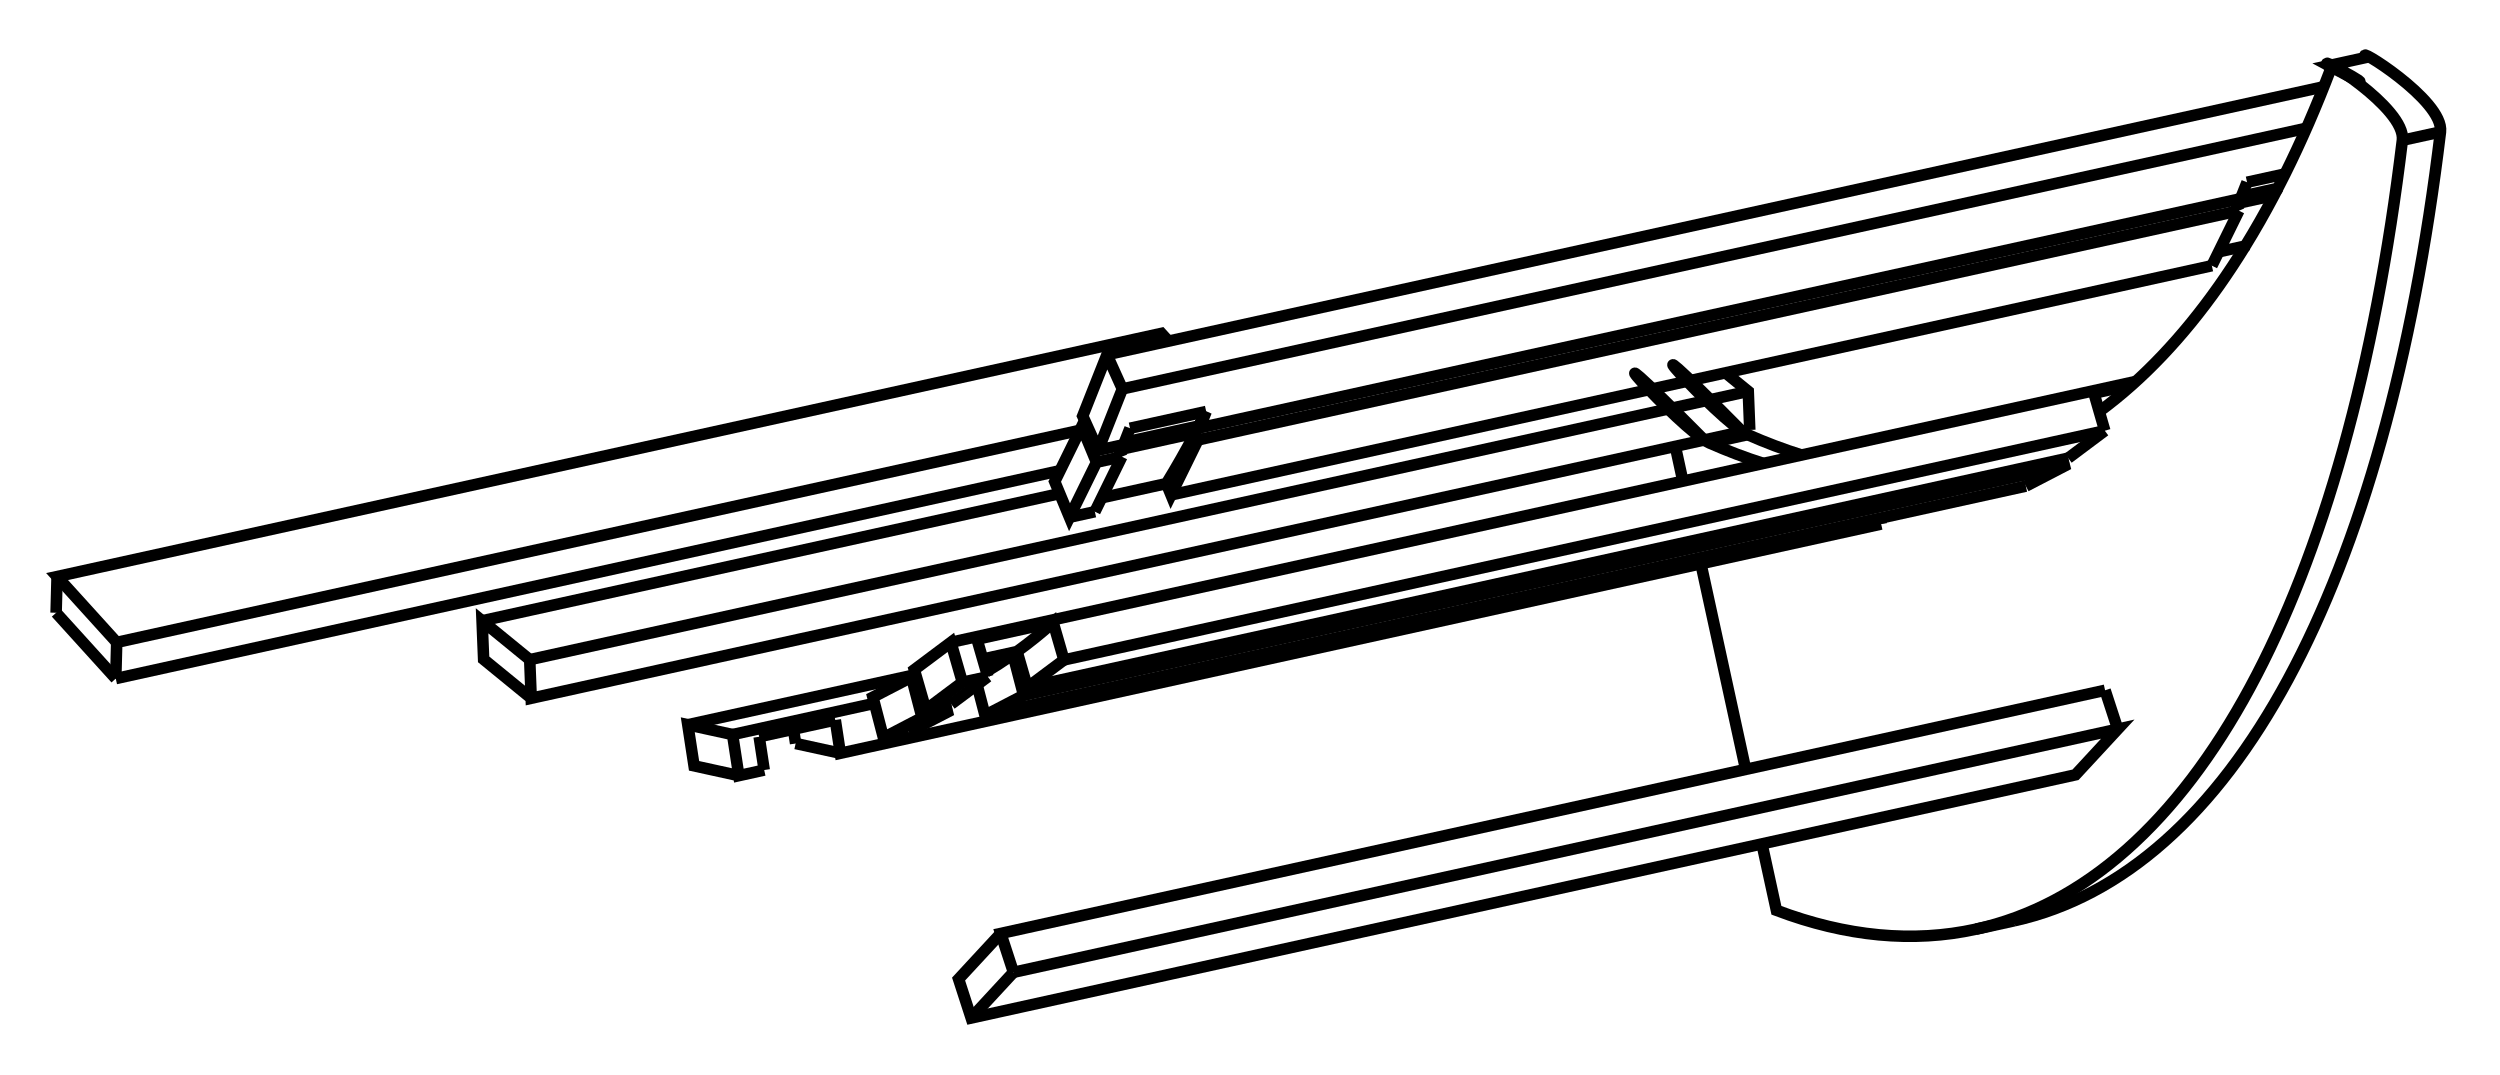
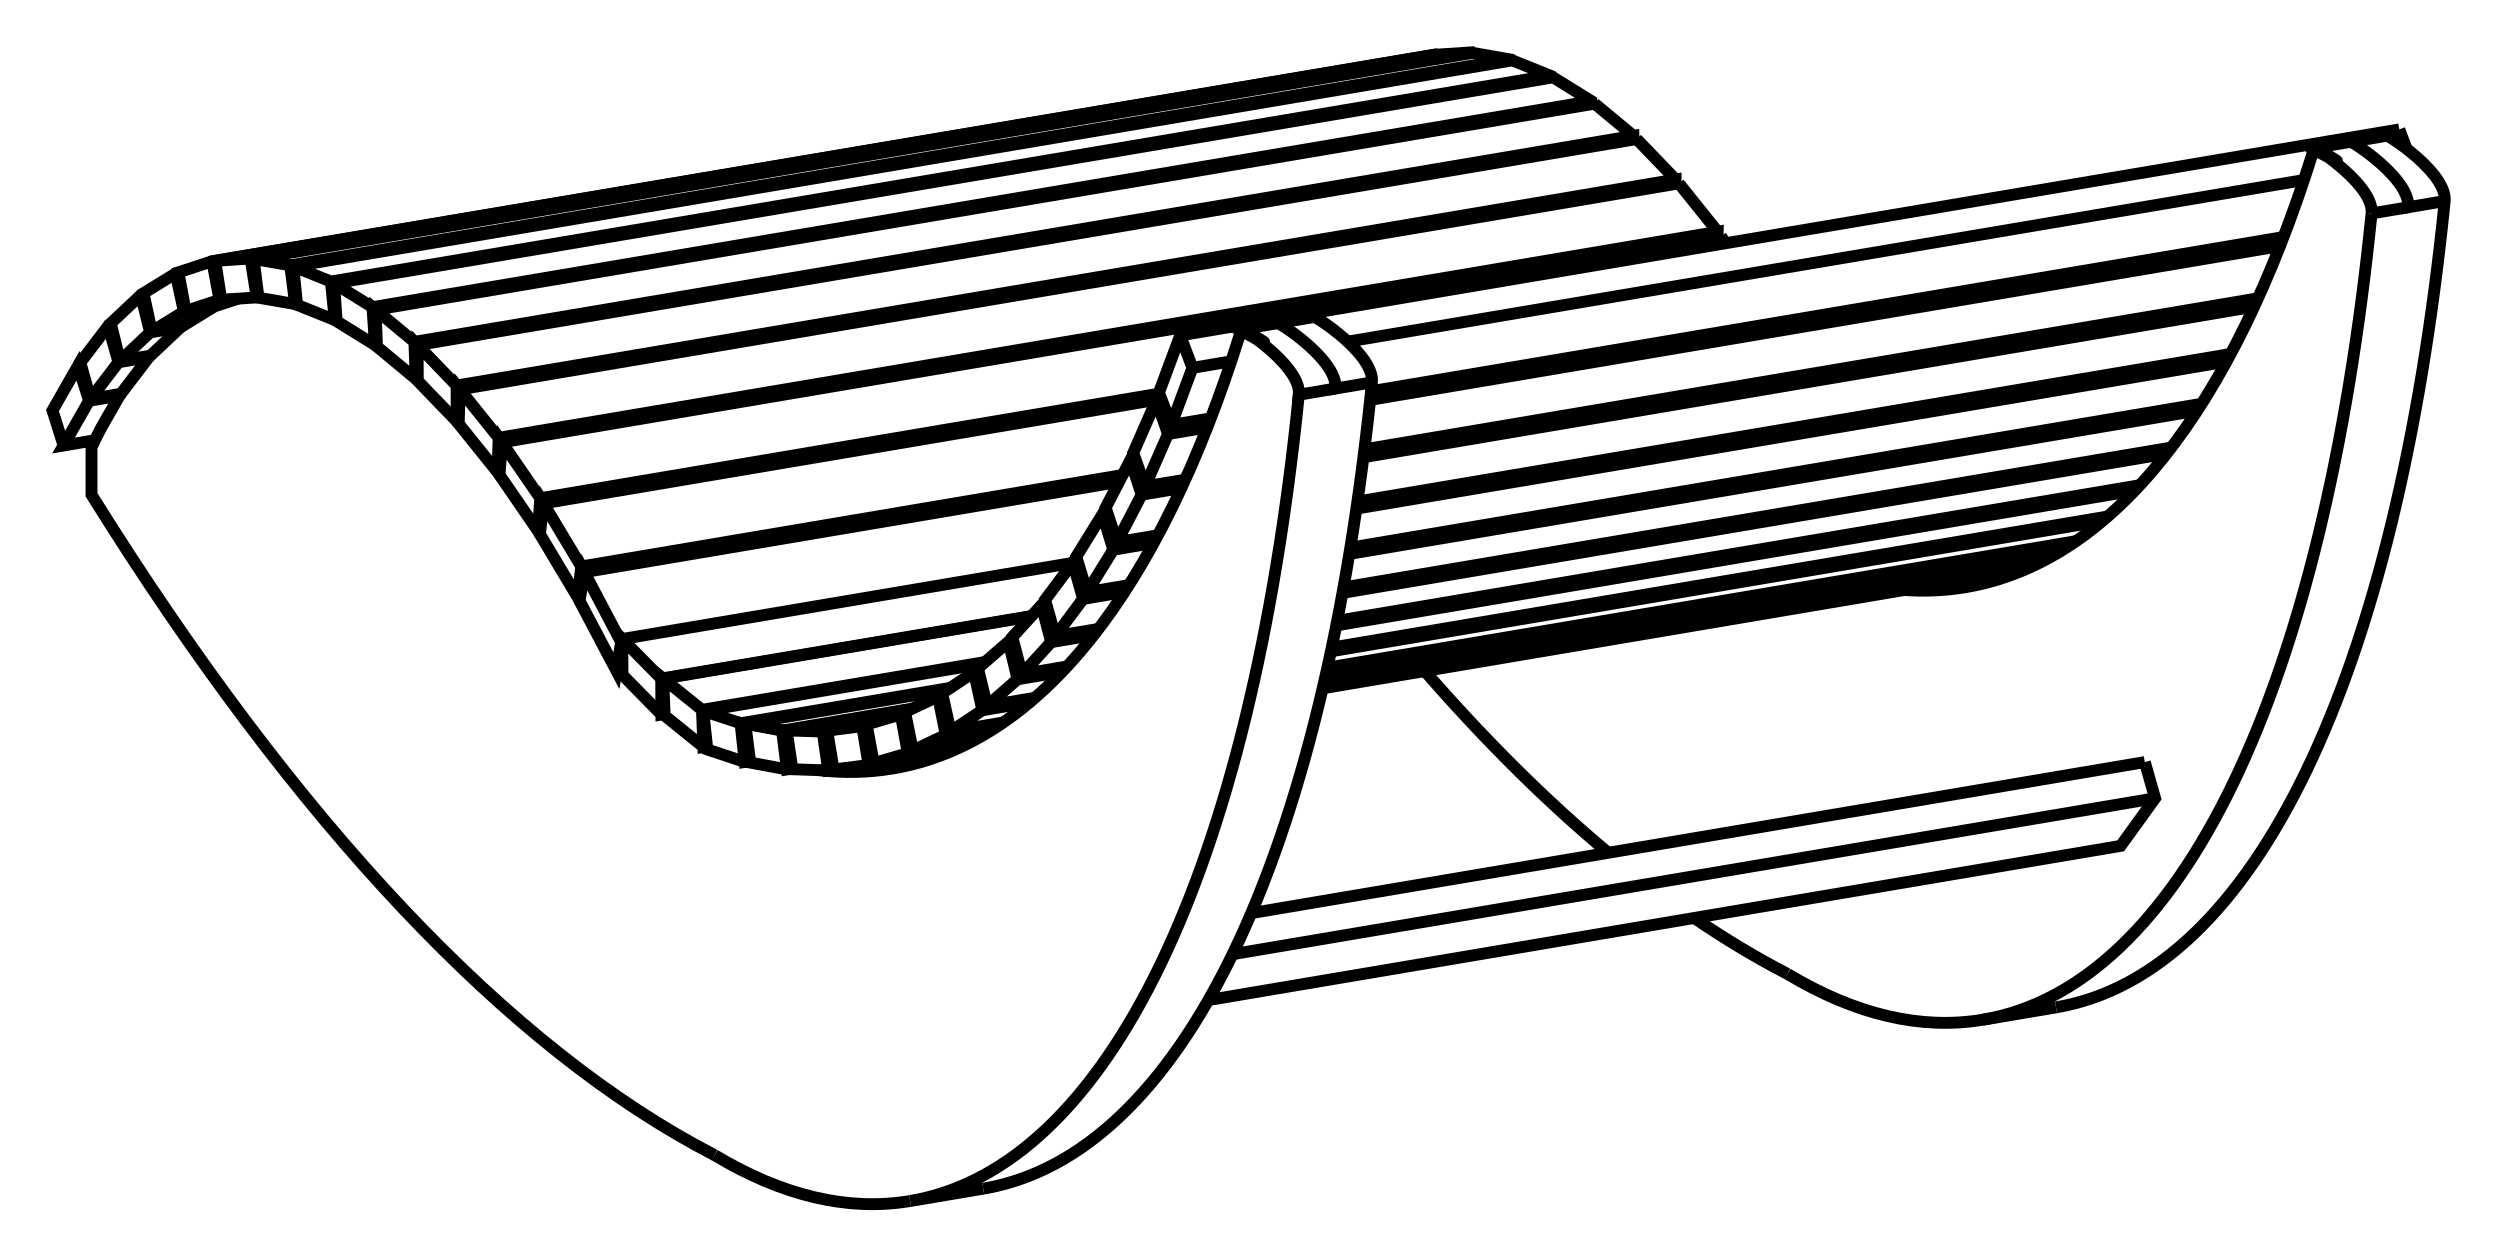
- <svg xmlns="http://www.w3.org/2000/svg" version="1.1" viewBox="-21.772 -6.518 44.553 19.141" fill="none" stroke="black" stroke-width="0.6%" vector-effect="non-scaling-stroke">
-   <path d="M 11.753 2.821 L -6.796 6.906 L -6.886 6.313" />
-   <path d="M -7.593 6.732 L -6.796 6.906" />
-   <path d="M 11.753 2.821 L 11.737 2.716" />
-   <path d="M -8.243 6.612 L -6.886 6.313" />
-   <path d="M -8.153 7.205 L -8.243 6.612" />
-   <path d="M -8.153 7.205 L -8.605 7.305 L -8.717 6.573 L -9.515 6.398 L -9.403 7.13 L -8.605 7.305" />
-   <path d="M -6.188 6.016 L -8.717 6.573" />
-   <path d="M -7.632 6.477 L -7.593 6.732" />
-   <path d="M -3.644 5.105 L -4.255 5.24" />
-   <path d="M -5.453 5.504 L -9.515 6.398" />
-   <path d="M 10.332 1.591 A 42.643 16.045 257.581 0 1 9.373 1.228 C 8.86 1 6.71 -1.42 9.276 1.173" />
-   <path d="M 14.121 9.892 A 37.9 14.261 77.581 0 0 21.72 -4.167 C 21.79 -4.74 20.12 -5.75 20.407 -5.497 L 19.729 -5.348 C 21.11 -4.6 19.44 -5.61 19.764 -5.288 A 42.643 16.045 257.581 0 1 18.951 -3.419 A 42.643 16.045 257.581 0 1 18.82 -3.161 L 18.173 -3.018" />
-   <path d="M 9.654 1.741 A 42.643 16.045 257.581 0 1 8.694 1.377 C 8.18 1.15 6.03 -1.27 8.598 1.323" />
-   <path d="M 8.084 1.436 L 8.219 2.057" />
-   <path d="M 8.54 3.529 L 9.338 7.194" />
-   <path d="M 9.628 8.521 L 9.886 9.705 A 37.9 14.261 77.581 0 0 13.442 10.041 A 37.9 14.261 77.581 0 0 21.041 -4.018 C 21.11 -4.6 19.44 -5.61 19.729 -5.348" />
-   <path d="M 18.82 -3.161 A 42.643 16.045 257.581 0 1 18.755 -3.036 A 42.643 16.045 257.581 0 1 18.241 -2.134 L 17.768 -2.03" />
-   <path d="M 18.241 -2.134 A 42.643 16.045 257.581 0 1 16.224 0.341 A 42.643 16.045 257.581 0 1 15.639 0.816" />
-   <path d="M -6.216 5.906 L -6.028 6.629 L -5.34 6.271 L -5.528 5.549 L -6.216 5.906 Z" />
-   <path d="M -5.576 6.529 L -6.028 6.629" />
-   <path d="M -4.36 5.685 L -4.218 6.23 L -3.53 5.873 L -3.719 5.15 L -3.754 5.169 A 42.643 16.045 257.581 0 1 -4.194 5.452" />
-   <path d="M 14.331 2.145 L -4.218 6.23" />
-   <path d="M 18.273 -3.27 L 18.951 -3.419" />
-   <path d="M 18.076 -2.887 L 18.755 -3.036" />
-   <path d="M 15.545 0.49 L 16.224 0.341" />
-   <path d="M -3.636 5.132 L -3.719 5.15" />
-   <path d="M -4.245 5.277 L -3.754 5.169" />
-   <path d="M -5.446 5.531 L -5.528 5.549" />
-   <path d="M -5.576 6.529 L -4.888 6.172 L -4.919 6.051" />
-   <path d="M -4.888 6.172 L -5.34 6.271" />
-   <path d="M 14.331 2.145 L 15.019 1.788 L 14.987 1.667" />
-   <path d="M 15.019 1.788 L -3.53 5.873" />
-   <path d="M 18.157 -2.977 L 18.273 -3.27" />
-   <path d="M 18.157 -2.977 L -0.392 1.107 L -0.276 0.815 A 42.643 16.045 257.581 0 1 -0.407 1.073 L -1.733 1.365" />
-   <path d="M -1.634 1.114 L -0.276 0.815" />
-   <path d="M -1.749 1.406 L -1.634 1.114" />
-   <path d="M -1.749 1.406 L -2.202 1.506 L -1.77 0.413 L -2.045 -0.197 L -2.477 0.896 L -2.202 1.506" />
-   <path d="M 19.333 -4.234 L -1.77 0.413" />
-   <path d="M -0.407 1.073 L -0.392 1.107" />
-   <path d="M 18.128 -2.763 L 18.076 -2.887" />
-   <path d="M 18.128 -2.763 L -0.422 1.322 L -0.473 1.198 A 42.643 16.045 257.581 0 1 -0.986 2.1 L -2.138 2.353" />
-   <path d="M -1.83 1.497 L -0.473 1.198" />
-   <path d="M -1.779 1.621 L -1.83 1.497" />
-   <path d="M -1.779 1.621 L -2.231 1.72 L -2.495 1.084 L -2.976 2.064 L -2.712 2.7 L -2.231 1.72" />
-   <path d="M -2.401 1.063 L -2.495 1.084" />
-   <path d="M -2.26 2.601 L -2.712 2.7" />
-   <path d="M -0.986 2.1 L -0.903 2.302 L -0.422 1.322" />
-   <path d="M 17.646 -1.783 L -0.903 2.302" />
-   <path d="M 17.646 -1.783 L 18.128 -2.763" />
-   <path d="M 15.738 1.158 L 15.545 0.49" />
-   <path d="M 15.738 1.158 L -2.811 5.243 L -3.004 4.575 A 42.643 16.045 257.581 0 1 -3.647 5.093 L -4.259 5.228" />
-   <path d="M -4.361 4.874 L -3.004 4.575" />
-   <path d="M -4.168 5.542 L -4.361 4.874" />
-   <path d="M -4.168 5.542 L -4.621 5.641 L -4.826 4.929 L -5.478 5.417 L -5.273 6.129 L -4.621 5.641" />
-   <path d="M 16.292 0.279 L -4.826 4.929" />
-   <path d="M -4.821 6.029 L -5.273 6.129" />
-   <path d="M -3.647 5.093 L -3.463 5.73 L -2.811 5.243" />
-   <path d="M 15.086 1.646 L -3.463 5.73" />
-   <path d="M 15.086 1.646 L 15.738 1.158" />
-   <path d="M 19.641 -4.973 L -2.045 -0.197" />
-   <path d="M -2.26 2.601 L -1.779 1.621" />
-   <path d="M -4.821 6.029 L -4.168 5.542" />
-   <path d="M -19.709 5.575 L -19.692 4.93 L -2.527 1.15" />
-   <path d="M -19.709 5.575 L -2.88 1.869" />
-   <path d="M -0.949 -0.439 L -1.075 -0.577 L -20.755 3.757 L -19.692 4.93" />
-   <path d="M -20.772 4.402 L -20.755 3.757" />
-   <path d="M -20.772 4.402 L -19.709 5.575" />
-   <path d="M -3.711 10.81 L -3.937 10.117 L 15.743 5.783" />
-   <path d="M 15.969 6.476 L 15.743 5.783" />
-   <path d="M -3.711 10.81 L 15.969 6.476 L 15.216 7.29 L -4.464 11.624 L -4.689 10.93 L -3.937 10.117" />
-   <path d="M -4.464 11.624 L -3.711 10.81" />
-   <path d="M 9.411 1.144 L -12.305 5.926 L -12.332 5.238 L -13.181 4.545 L -13.153 5.233 L -12.305 5.926" />
-   <path d="M 9.384 0.456 L -12.332 5.238" />
-   <path d="M 9.411 1.144 L 9.384 0.456 L 8.979 0.126" />
-   <path d="M -2.887 2.278 L -13.181 4.545" />
-   <path d="M 9.373 1.228 L 8.694 1.377" />
-   <path d="M 21.72 -4.167 L 21.041 -4.018" />
-   <path d="M 13.442 10.041 L 14.121 9.892" />
+ <svg xmlns="http://www.w3.org/2000/svg" version="1.1" viewBox="-24.217 -7.02 47.614 23.935" fill="none" stroke="black" stroke-width="0.6%" vector-effect="non-scaling-stroke">
+   <path d="M 20.951 -2.955 A 37.9 12.735 260.407 0 1 13.548 12.401 A 37.9 12.735 260.407 0 1 9.825 11.528" />
+   <path d="M 20.951 -2.955 C 21.01 -3.55 19.56 -4.43 19.81 -4.193 C 21.01 -3.55 19.56 -4.43 19.838 -4.134 A 42.643 14.329 260.407 0 1 13.223 4.162 A 42.643 14.329 260.407 0 1 12.049 4.217" />
+   <path d="M 2.918 5.76 A 73.607 24.733 80.407 0 0 6.413 9.222" />
+   <path d="M 8.05 10.463 A 73.607 24.733 80.407 0 0 9.825 11.528" />
+   <path d="M 16.632 7.494 L 16.828 8.183 L 16.173 9.09 L -1.202 12.027" />
+   <path d="M -5.49 15.619 A 37.9 12.735 80.407 0 0 1.913 0.263 C 1.97 -0.34 0.52 -1.21 0.772 -0.975 L 0.075 -0.858 L -0.621 -0.74 C 0.58 -0.1 -0.87 -0.98 -0.593 -0.681 A 42.643 14.329 260.407 0 1 -7.208 7.615 A 42.643 14.329 260.407 0 1 -8.62 7.648" />
+   <path d="M -6.52 7.447 A 42.643 14.329 260.407 0 1 -6.989 7.435" />
+   <path d="M 22.344 -3.191 L 21.647 -3.073 C 21.71 -3.67 20.26 -4.55 20.506 -4.311 L 19.81 -4.193" />
+   <path d="M 14.941 12.166 A 37.9 12.735 80.407 0 0 22.344 -3.191 C 22.4 -3.79 20.95 -4.66 21.203 -4.428 L 20.506 -4.311" />
+   <path d="M 13.911 3.993 A 42.643 14.329 260.407 0 1 13.442 3.982" />
+   <path d="M -11.559 6.579 L -11.62 6.589 L -11.624 5.904 L -12.366 5.15 L -12.361 5.835 L -11.62 6.589" />
+   <path d="M -3.787 3.7 L -12.366 5.15" />
+   <path d="M -13.179 4.425 L -12.477 5.755 L -12.387 5.208 L -13.088 3.877 L -13.179 4.425 Z" />
+   <path d="M -12.362 5.736 L -12.477 5.755" />
+   <path d="M -2.903 2.156 L -13.088 3.877" />
+   <path d="M -2.836 2.026 L -13.147 3.769 L -13.867 2.567 L -13.934 3.154 L -13.215 4.357 L -13.147 3.769" />
+   <path d="M -13.166 4.349 L -13.215 4.357" />
+   <path d="M -2.098 0.578 L -13.867 2.567" />
+   <path d="M -2.136 0.476 L -13.927 2.469 L -14.659 1.404 L -14.703 2.027 L -13.971 3.093 L -13.927 2.469" />
+   <path d="M -13.926 3.085 L -13.971 3.093" />
+   <path d="M 8.558 -2.52 L -14.659 1.404" />
+   <path d="M 8.494 -2.51 L 8.497 -2.606 L -14.72 1.318 L -15.46 0.396 L -15.481 1.052 L -14.741 1.973 L -14.72 1.318" />
+   <path d="M -14.699 1.966 L -14.741 1.973" />
+   <path d="M 7.758 -3.528 L -15.46 0.396" />
+   <path d="M 7.696 -3.517 L 7.696 -3.601 L -15.521 0.323 L -16.263 -0.448 L -16.26 0.235 L -15.519 1.005 L -15.521 0.323" />
+   <path d="M -15.479 0.998 L -15.519 1.005" />
+   <path d="M 6.954 -4.372 L -16.263 -0.448" />
+   <path d="M 6.895 -4.362 L 6.893 -4.433 L -16.325 -0.509 L -17.063 -1.122 L -17.037 -0.418 L -16.299 0.195 L -16.325 -0.509" />
+   <path d="M -16.261 0.189 L -16.299 0.195" />
+   <path d="M 6.154 -5.046 L -17.063 -1.122" />
+   <path d="M 6.097 -5.037 L 6.093 -5.094 L 5.363 -5.547 L -17.854 -1.623 L -17.805 -0.902 L -17.075 -0.449 L -17.124 -1.17 L -17.854 -1.623" />
+   <path d="M 6.093 -5.094 L -17.124 -1.17" />
+   <path d="M -17.038 -0.455 L -17.075 -0.449" />
+   <path d="M 5.307 -5.538 L 5.302 -5.582 L 4.586 -5.87 L -18.631 -1.946 L -18.559 -1.213 L -17.842 -0.925 L -17.915 -1.658 L -18.631 -1.946" />
+   <path d="M 5.302 -5.582 L -17.915 -1.658" />
+   <path d="M -17.807 -0.931 L -17.842 -0.925" />
+   <path d="M 4.531 -5.861 L 4.527 -5.891 L 3.829 -6.013 L -19.388 -2.089 L -19.293 -1.35 L -18.596 -1.228 L -18.69 -1.967 L -19.388 -2.089" />
+   <path d="M 4.527 -5.891 L -18.69 -1.967" />
+   <path d="M -18.561 -1.234 L -18.596 -1.228" />
+   <path d="M 3.775 -6.004 L 3.772 -6.02 L 3.098 -5.976 L -20.119 -2.052 L -20.002 -1.311 L -19.329 -1.356 L -19.445 -2.096 L -20.119 -2.052" />
+   <path d="M 3.772 -6.02 L -19.445 -2.096" />
+   <path d="M -19.294 -1.362 L -19.329 -1.356" />
+   <path d="M 3.043 -5.966 L 3.043 -5.969 L -20.174 -2.045 L -20.819 -1.833 L -20.682 -1.097 L -20.037 -1.308 L -20.174 -2.045" />
+   <path d="M -20.003 -1.314 L -20.037 -1.308" />
+   <path d="M -20.101 -1.195 L -20.682 -1.097" />
+   <path d="M -20.817 -1.822 L -20.872 -1.812 L -21.484 -1.436 L -21.327 -0.709 L -20.715 -1.085 L -20.872 -1.812" />
+   <path d="M -20.134 -1.183 L -20.715 -1.085" />
+   <path d="M -20.136 -1.189 L -20.134 -1.183 L -20.746 -0.807 L -21.327 -0.709" />
+   <path d="M -21.478 -1.411 L -21.534 -1.401 L -22.108 -0.862 L -21.932 -0.149 L -21.358 -0.689 L -21.534 -1.401" />
+   <path d="M -20.777 -0.787 L -21.358 -0.689" />
+   <path d="M -20.781 -0.801 L -20.777 -0.787 L -21.351 -0.247 L -21.932 -0.149" />
+   <path d="M -22.099 -0.823 L -22.155 -0.814 L -22.687 -0.116 L -22.493 0.577 L -21.961 -0.121 L -22.155 -0.814" />
+   <path d="M -21.381 -0.219 L -21.961 -0.121" />
+   <path d="M -21.386 -0.238 L -21.381 -0.219 L -21.913 0.479 L -22.493 0.577" />
+   <path d="M -22.41 1.364 L -23.007 1.465 L -22.521 0.613 L -22.731 -0.055 L -23.217 0.797 L -23.007 1.465" />
+   <path d="M -21.939 0.515 L -22.521 0.613" />
+   <path d="M -21.953 0.539 L -22.293 1.133 A 24.463 8.22 80.407 0 0 -22.474 1.498 L -22.474 2.404 A 73.607 24.733 80.407 0 0 -10.606 14.981" />
+   <path d="M -0.386 10.371 L 16.632 7.494" />
+   <path d="M -0.742 11.153 L 16.828 8.183" />
+   <path d="M -21.383 -0.242 A 24.463 8.22 80.407 0 0 -21.386 -0.238" />
+   <path d="M -21.916 0.48 A 24.463 8.22 80.407 0 0 -21.953 0.539" />
+   <path d="M 0.52 0.498 A 37.9 12.735 260.407 0 1 -6.883 15.854 L -5.49 15.619" />
+   <path d="M -6.883 15.854 A 37.9 12.735 260.407 0 1 -10.606 14.981" />
+   <path d="M 1.216 0.38 L 0.52 0.498 C 0.58 -0.1 -0.87 -0.98 -0.621 -0.74" />
+   <path d="M 1.913 0.263 L 1.216 0.38 C 1.28 -0.22 -0.17 -1.09 0.075 -0.858" />
+   <path d="M -12.366 5.204 L -12.387 5.208" />
+   <path d="M -4.57 4.712 L -11.624 5.904" />
+   <path d="M -19.682 -1.332 L -20.101 -1.195" />
+   <path d="M 8.649 -2.388 L 8.558 -2.52" />
+   <path d="M 8.497 -2.606 L 7.758 -3.528" />
+   <path d="M 7.696 -3.601 L 6.954 -4.372" />
+   <path d="M 6.893 -4.433 L 6.154 -5.046" />
+   <path d="M -22.673 -0.065 L -22.731 -0.055" />
+   <path d="M 19.274 -2.506 L 1.896 0.431" />
+   <path d="M -1.157 0.947 L -1.911 1.075 L -1.506 -0.014 L -1.739 -0.632 L -2.144 0.457 L -1.911 1.075" />
+   <path d="M 19.663 -3.592 L 1.449 -0.513" />
+   <path d="M -0.768 -0.139 L -1.506 -0.014" />
+   <path d="M 21.479 -4.556 L -1.739 -0.632" />
+   <path d="M 21.619 -4.183 L 21.479 -4.556" />
+   <path d="M -9.932 7.473 L -10.034 7.491 L -10.113 6.755 L -10.824 6.52 L -10.745 7.255 L -10.034 7.491" />
+   <path d="M -6.116 6.08 L -10.113 6.755" />
+   <path d="M -5.488 5.618 L -10.824 6.52" />
+   <path d="M 15.324 3.286 L 1.063 5.696" />
+   <path d="M -5.107 6.739 L -6.113 6.909 L -5.507 6.507 L -5.667 5.781 L -6.273 6.184 L -6.113 6.909" />
+   <path d="M 15.828 2.901 L 1.131 5.385" />
+   <path d="M -4.603 6.354 L -5.507 6.507" />
+   <path d="M -5.577 5.766 L -5.667 5.781" />
+   <path d="M 14.779 3.621 L 1.006 5.948" />
+   <path d="M -5.653 7.074 L -6.832 7.273 L -6.204 6.976 L -6.352 6.244 L -6.98 6.541 L -6.832 7.273" />
+   <path d="M 15.222 3.355 L 1.051 5.75" />
+   <path d="M -5.209 6.808 L -6.204 6.976" />
+   <path d="M -6.263 6.229 L -6.352 6.244" />
+   <path d="M -8.299 7.63 L -8.442 7.654 L -8.55 6.913 L -9.234 6.891 L -9.126 7.631 L -8.442 7.654" />
+   <path d="M -8.462 6.898 L -8.55 6.913" />
+   <path d="M -6.878 6.492 L -9.234 6.891" />
+   <path d="M 16.539 2.22 L 1.25 4.804" />
+   <path d="M -3.893 5.673 L -4.753 5.819 L -4.197 5.21 L -4.381 4.505 L -4.937 5.114 L -4.753 5.819" />
+   <path d="M 17.049 1.619 L 1.352 4.272" />
+   <path d="M -3.382 5.072 L -4.197 5.21" />
+   <path d="M -4.289 4.49 L -4.381 4.505" />
+   <path d="M 14.35 3.828 L 0.974 6.089" />
+   <path d="M -6.081 7.281 L -7.674 7.55 L -7.795 6.81 L -8.463 6.895 L -8.341 7.635 L -7.674 7.55" />
+   <path d="M -7.708 6.796 L -7.795 6.81" />
+   <path d="M -7.628 6.754 L -8.463 6.895" />
+   <path d="M -9.128 7.617 L -9.23 7.634 L -9.323 6.895 L -10.022 6.765 L -9.928 7.504 L -9.23 7.634" />
+   <path d="M -6.841 6.475 L -9.323 6.895" />
+   <path d="M -6.168 6.114 L -10.022 6.765" />
+   <path d="M 17.138 1.503 L 1.371 4.168" />
+   <path d="M -3.293 4.957 L -4.118 5.096 L -3.589 4.387 L -3.784 3.695 L -4.313 4.405 L -4.118 5.096" />
+   <path d="M 17.633 0.8 L 1.481 3.53" />
+   <path d="M -2.798 4.253 L -3.589 4.387" />
+   <path d="M -3.69 3.679 L -3.784 3.695" />
+   <path d="M 17.717 0.669 L 1.501 3.41" />
+   <path d="M -2.714 4.123 L -3.514 4.258 L -3.014 3.45 L -3.219 2.774 L -3.719 3.582 L -3.514 4.258" />
+   <path d="M 18.19 -0.134 L 1.616 2.667" />
+   <path d="M -2.241 3.319 L -3.014 3.45" />
+   <path d="M -3.123 2.757 L -3.219 2.774" />
+   <path d="M 18.788 -1.339 L 1.769 1.538" />
+   <path d="M -1.643 2.115 L -2.409 2.244 L -1.971 1.246 L -2.195 0.607 L -2.633 1.605 L -2.409 2.244" />
+   <path d="M 19.207 -2.333 L 1.878 0.596" />
+   <path d="M -1.224 1.12 L -1.971 1.246" />
+   <path d="M -2.093 0.59 L -2.195 0.607" />
+   <path d="M 14.419 3.798 L 0.978 6.07" />
+   <path d="M -6.013 7.251 L -7.576 7.515 L -6.927 7.324 L -7.062 6.587 L -7.711 6.778 L -7.576 7.515" />
+   <path d="M 14.68 3.672 L 0.998 5.985" />
+   <path d="M -5.751 7.126 L -6.927 7.324" />
+   <path d="M -6.974 6.572 L -7.062 6.587" />
+   <path d="M 18.268 -0.279 L 1.636 2.532" />
+   <path d="M -2.163 3.174 L -2.944 3.306 L -2.474 2.402 L -2.689 1.743 L -3.159 2.648 L -2.944 3.306" />
+   <path d="M 18.715 -1.18 L 1.751 1.688" />
+   <path d="M -1.716 2.274 L -2.474 2.402" />
+   <path d="M -2.59 1.727 L -2.689 1.743" />
+   <path d="M 15.927 2.816 L 1.146 5.314" />
+   <path d="M -4.504 6.269 L -5.419 6.423 L -4.837 5.917 L -5.009 5.201 L -5.591 5.707 L -5.419 6.423" />
+   <path d="M 16.444 2.321 L 1.233 4.891" />
+   <path d="M -3.987 5.774 L -4.837 5.917" />
+   <path d="M -4.918 5.186 L -5.009 5.201" />
+   <path d="M -10.751 7.194 L -10.82 7.206 L -10.848 6.499 L -11.586 5.904 L -11.558 6.61 L -10.82 7.206" />
+   <path d="M -5.454 5.588 L -10.848 6.499" />
+   <path d="M -4.576 4.719 L -11.586 5.904" />
+   <path d="M 21.647 -3.073 L 20.951 -2.955" />
+   <path d="M 13.548 12.401 L 14.941 12.166" />
</svg>
